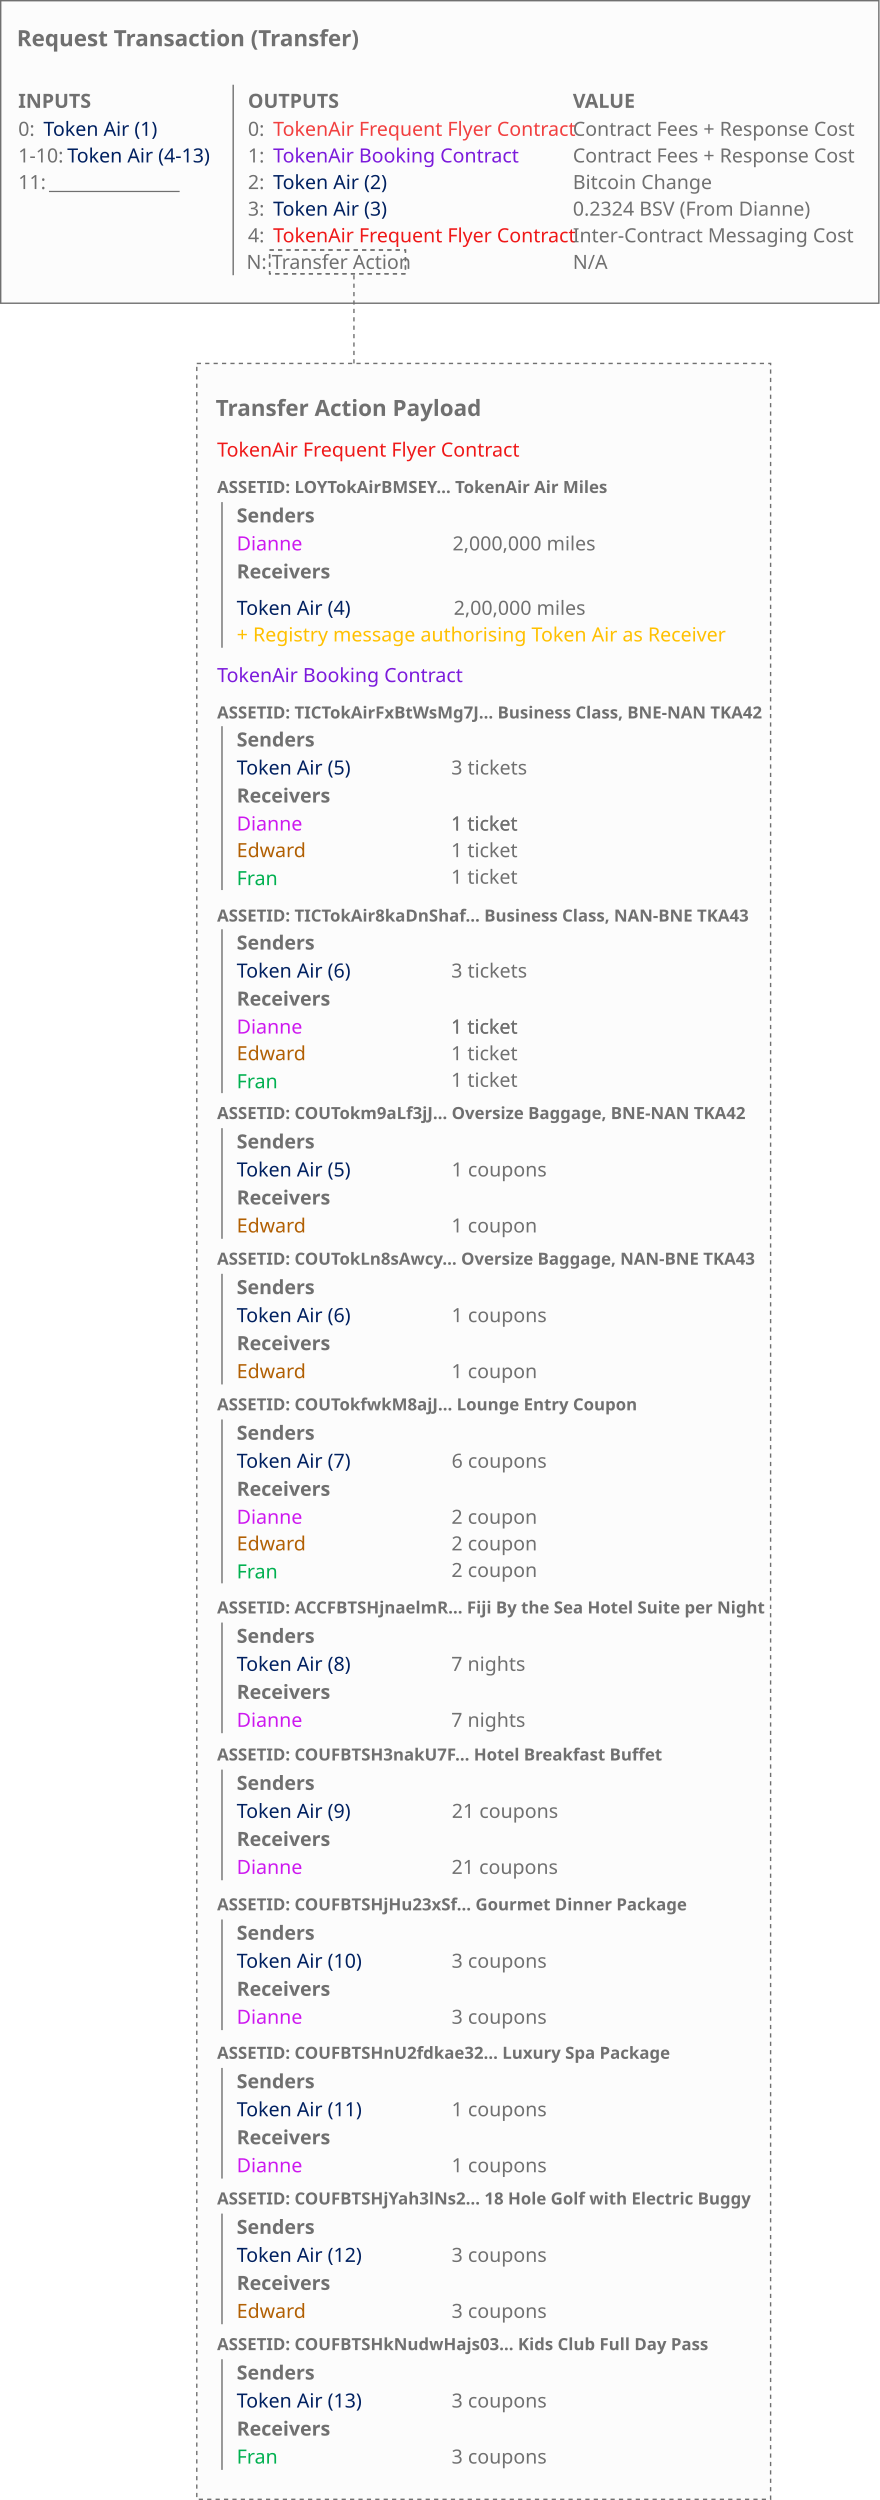
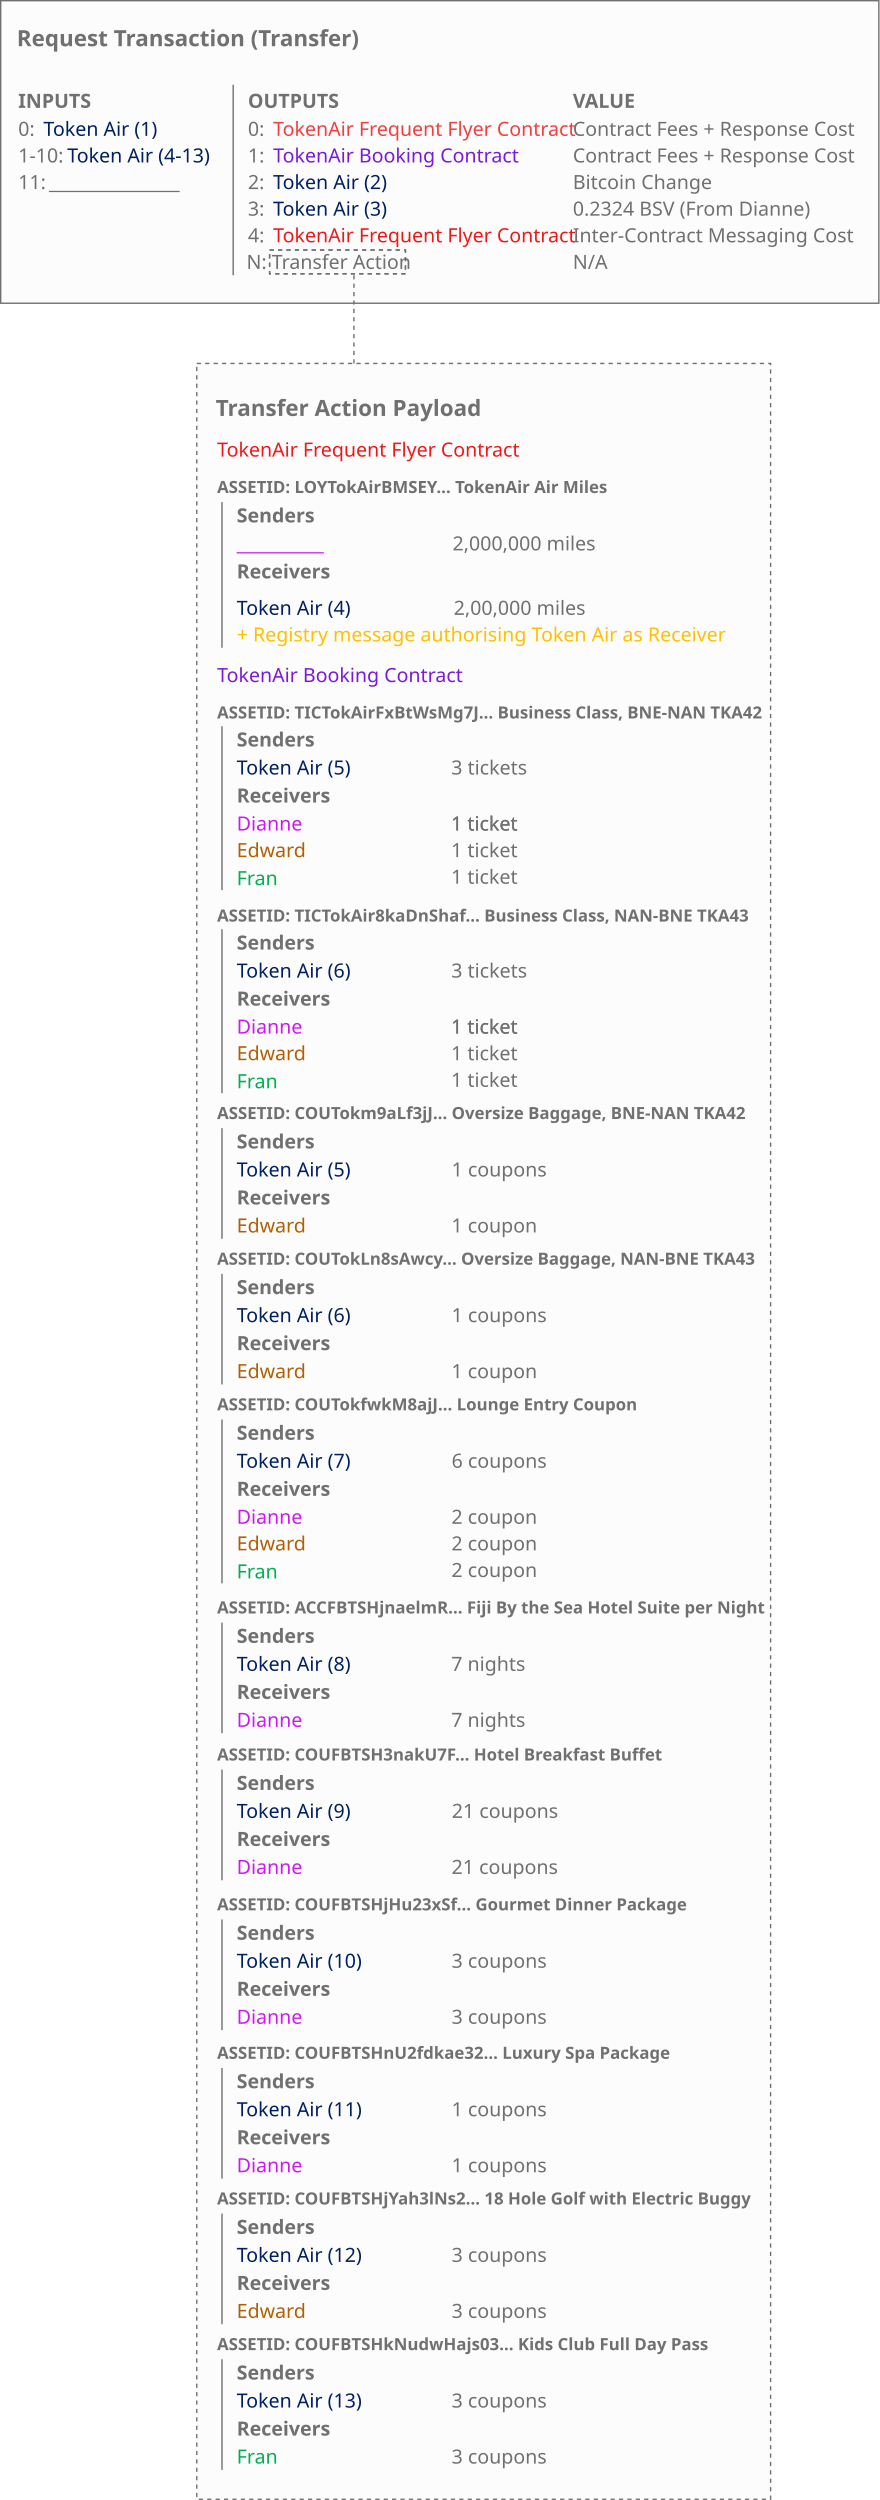
<svg xmlns="http://www.w3.org/2000/svg" width="628" height="1785" viewBox="0 0 628 1785">
  <g id="diannes-booking-transfer-template" transform="translate(-18275 10710)">
    <g id="Rectangle_349" data-name="Rectangle 349" transform="translate(18275 -10710)" fill="#fcfcfc" stroke="#707070" stroke-width="1">
      <rect width="628" height="217" stroke="none" />
      <rect x="0.5" y="0.5" width="627" height="216" fill="none" />
    </g>
    <text id="Request_Transaction_Transfer_" data-name="Request Transaction (Transfer)" transform="translate(18287 -10677)" fill="#707070" font-size="16" font-family="SegoeUI-Semibold, Segoe UI" font-weight="600">
      <tspan x="0" y="0">Request Transaction (Transfer)</tspan>
    </text>
    <line id="Line_407" data-name="Line 407" y2="136" transform="translate(18441.5 -10649.5)" fill="none" stroke="#707070" stroke-width="1" />
    <text id="INPUTS" transform="translate(18288 -10648)" fill="#707070" font-size="14" font-family="SegoeUI-Bold, Segoe UI" font-weight="700">
      <tspan x="0" y="15">INPUTS</tspan>
    </text>
    <text id="OUTPUTS_" data-name="OUTPUTS " transform="translate(18452 -10648)" fill="#707070" font-size="14" font-family="SegoeUI-Bold, Segoe UI" font-weight="700">
      <tspan x="0" y="15">OUTPUTS </tspan>
    </text>
    <text id="_0:_" data-name="0: " transform="translate(18288 -10613)" fill="#707070" font-size="14" font-family="SegoeUI, Segoe UI">
      <tspan x="0" y="0">0: </tspan>
    </text>
    <text id="VALUE" transform="translate(18684 -10648)" fill="#707070" font-size="14" font-family="SegoeUI-Bold, Segoe UI" font-weight="700">
      <tspan x="0" y="15">VALUE</tspan>
    </text>
    <text id="_1-10:_" data-name="1-10: " transform="translate(18288 -10594)" fill="#707070" font-size="14" font-family="SegoeUI, Segoe UI">
      <tspan x="0" y="0">1-10: </tspan>
    </text>
    <text id="_0:_2" data-name="0: " transform="translate(18452 -10613)" fill="#707070" font-size="14" font-family="SegoeUI, Segoe UI">
      <tspan x="0" y="0">0: </tspan>
    </text>
    <text id="_1:_" data-name="1: " transform="translate(18452 -10594)" fill="#707070" font-size="14" font-family="SegoeUI, Segoe UI">
      <tspan x="0" y="0">1: </tspan>
    </text>
    <text id="TokenAir_Booking_Contract" data-name="TokenAir Booking Contract" transform="translate(18470 -10594)" fill="#7b1adb" font-size="14" font-family="SegoeUI, Segoe UI">
      <tspan x="0" y="0">TokenAir Booking Contract</tspan>
    </text>
    <text id="Contract_Fees_Response_Cost_" data-name="Contract Fees + Response Cost " transform="translate(18684 -10613)" fill="#707070" font-size="14" font-family="SegoeUI, Segoe UI">
      <tspan x="0" y="0">Contract Fees + Response Cost </tspan>
    </text>
    <text id="Contract_Fees_Response_Cost_2" data-name="Contract Fees + Response Cost " transform="translate(18684 -10594)" fill="#707070" font-size="14" font-family="SegoeUI, Segoe UI">
      <tspan x="0" y="0">Contract Fees + Response Cost </tspan>
    </text>
    <text id="_2:_" data-name="2: " transform="translate(18452 -10575)" fill="#707070" font-size="14" font-family="SegoeUI, Segoe UI">
      <tspan x="0" y="0">2: </tspan>
    </text>
    <text id="_3:_" data-name="3: " transform="translate(18452 -10556)" fill="#707070" font-size="14" font-family="SegoeUI, Segoe UI">
      <tspan x="0" y="0">3: </tspan>
    </text>
    <text id="Token_Air_2_" data-name="Token Air (2)" transform="translate(18470 -10575)" fill="#002060" font-size="14" font-family="SegoeUI, Segoe UI">
      <tspan x="0" y="0">Token Air (2)</tspan>
    </text>
    <text id="Token_Air_3_" data-name="Token Air (3)" transform="translate(18470 -10556)" fill="#002060" font-size="14" font-family="SegoeUI, Segoe UI">
      <tspan x="0" y="0">Token Air (3)</tspan>
    </text>
    <g id="Rectangle_351" data-name="Rectangle 351" transform="translate(18467 -10532)" fill="none" stroke="#707070" stroke-width="1" stroke-dasharray="3">
      <rect width="98" height="18" stroke="none" />
      <rect x="0.5" y="0.5" width="97" height="17" fill="none" />
    </g>
    <text id="N:_" data-name="N: " transform="translate(18451 -10518)" fill="#707070" font-size="14" font-family="SegoeUI, Segoe UI">
      <tspan x="0" y="0">N: </tspan>
    </text>
    <text id="Transfer_Action" data-name="Transfer Action" transform="translate(18469 -10518)" fill="#707070" font-size="14" font-family="SegoeUI, Segoe UI">
      <tspan x="0" y="0">Transfer Action</tspan>
    </text>
    <text id="Bitcoin_Change" data-name="Bitcoin Change" transform="translate(18684 -10575)" fill="#707070" font-size="14" font-family="SegoeUI, Segoe UI">
      <tspan x="0" y="0">Bitcoin Change</tspan>
    </text>
    <text id="_0.2324_BSV_From_Dianne_" data-name="0.2324 BSV (From Dianne)" transform="translate(18684 -10556)" fill="#707070" font-size="14" font-family="SegoeUI, Segoe UI">
      <tspan x="0" y="0">0.2324 BSV (From Dianne)</tspan>
    </text>
    <text id="N_A" data-name="N/A" transform="translate(18684 -10518)" fill="#707070" font-size="14" font-family="SegoeUI, Segoe UI">
      <tspan x="0" y="0">N/A</tspan>
    </text>
    <text id="Token_Air_4-13_" data-name="Token Air (4-13)" transform="translate(18323 -10594)" fill="#002060" font-size="14" font-family="SegoeUI, Segoe UI">
      <tspan x="0" y="0">Token Air (4-13)</tspan>
    </text>
    <text id="Token_Air_1_" data-name="Token Air (1)" transform="translate(18306 -10613)" fill="#002060" font-size="14" font-family="SegoeUI, Segoe UI">
      <tspan x="0" y="0">Token Air (1)</tspan>
    </text>
    <text id="_4:_" data-name="4: " transform="translate(18452 -10537)" fill="#707070" font-size="14" font-family="SegoeUI, Segoe UI">
      <tspan x="0" y="0">4: </tspan>
    </text>
    <g id="Group_62" data-name="Group 62" transform="translate(-1 -57)">
      <g id="Rectangle_350" data-name="Rectangle 350" transform="translate(18416 -10394)" fill="#fcfcfc" stroke="#707070" stroke-width="1" stroke-dasharray="3">
        <rect width="410.71" height="1526" stroke="none" />
        <rect x="0.5" y="0.5" width="409.71" height="1525" fill="none" />
      </g>
      <text id="Transfer_Action_Payload" data-name="Transfer Action Payload" transform="translate(18430 -10356)" fill="#707070" font-size="16" font-family="SegoeUI-Semibold, Segoe UI" font-weight="600">
        <tspan x="0" y="0">Transfer Action Payload</tspan>
      </text>
      <text id="Senders" transform="translate(18445 -10295)" fill="#707070" font-size="14" font-family="SegoeUI-Bold, Segoe UI" font-weight="700">
        <tspan x="0" y="15">Senders</tspan>
      </text>
      <text id="Receivers" transform="translate(18445 -10255)" fill="#707070" font-size="14" font-family="SegoeUI-Bold, Segoe UI" font-weight="700">
        <tspan x="0" y="15">Receivers</tspan>
      </text>
      <line id="Line_408" data-name="Line 408" y2="66" transform="translate(18528.713 -10456.5)" fill="none" stroke="#707070" stroke-width="1" stroke-dasharray="3" />
-       <text id="Dianne" transform="translate(18445 -10260)" fill="#cd18ef" font-size="14" font-family="SegoeUI, Segoe UI">
-         <tspan x="0" y="0">Dianne</tspan>
+       <text id="__________" transform="translate(18445 -10260)" fill="#cd18ef" font-size="14" font-family="SegoeUI, Segoe UI">
+         <tspan x="0" y="0">__________</tspan>
      </text>
      <text id="ASSETID:_LOYTokAirBMSEY_TokenAir_Air_Miles" data-name="ASSETID: LOYTokAirBMSEY… TokenAir Air Miles" transform="translate(18431 -10314)" fill="#707070" font-size="12" font-family="SegoeUI-Bold, Segoe UI" font-weight="700">
        <tspan x="0" y="13">ASSETID: LOYTokAirBMSEY… TokenAir Air Miles</tspan>
      </text>
      <text id="TokenAir_Frequent_Flyer_Contract" data-name="TokenAir Frequent Flyer Contract" transform="translate(18431 -10327)" fill="#ef1818" font-size="14" font-family="SegoeUI, Segoe UI">
        <tspan x="0" y="0">TokenAir Frequent Flyer Contract</tspan>
      </text>
      <text id="_2_000_000_miles" data-name="2,000,000 miles" transform="translate(18599.082 -10260)" fill="#707070" font-size="14" font-family="SegoeUI, Segoe UI">
        <tspan x="0" y="0">2,000,000 miles</tspan>
      </text>
      <line id="Line_409" data-name="Line 409" y2="104" transform="translate(18434.5 -10294.5)" fill="none" stroke="#707070" stroke-width="1" />
      <text id="Token_Air_4_" data-name="Token Air (4)" transform="translate(18445 -10214)" fill="#002060" font-size="14" font-family="SegoeUI, Segoe UI">
        <tspan x="0" y="0">Token Air (4)</tspan>
      </text>
      <text id="_2_00_000_miles" data-name="2,00,000 miles" transform="translate(18599.939 -10214)" fill="#707070" font-size="14" font-family="SegoeUI, Segoe UI">
        <tspan x="0" y="0">2,00,000 miles</tspan>
      </text>
      <text id="_Registry_message_authorising_Token_Air_as_Receiver_" data-name="+ Registry message authorising Token Air as Receiver " transform="translate(18445 -10195)" fill="#ffc000" font-size="14" font-family="SegoeUI, Segoe UI">
        <tspan x="0" y="0">+ Registry message authorising Token Air as Receiver </tspan>
      </text>
      <text id="TokenAir_Booking_Contract-2" data-name="TokenAir Booking Contract" transform="translate(18431 -10166)" fill="#7b1adb" font-size="14" font-family="SegoeUI, Segoe UI">
        <tspan x="0" y="0">TokenAir Booking Contract</tspan>
      </text>
      <text id="ASSETID:_TICTokAirFxBtWsMg7J..._Business_Class_BNE-NAN_TKA42" data-name="ASSETID: TICTokAirFxBtWsMg7J... Business Class, BNE-NAN TKA42" transform="translate(18431 -10153)" fill="#707070" font-size="12" font-family="SegoeUI-Bold, Segoe UI" font-weight="700">
        <tspan x="0" y="13">ASSETID: TICTokAirFxBtWsMg7J... Business Class, BNE-NAN TKA42</tspan>
      </text>
      <text id="Senders-2" data-name="Senders" transform="translate(18445 -10135)" fill="#707070" font-size="14" font-family="SegoeUI-Bold, Segoe UI" font-weight="700">
        <tspan x="0" y="15">Senders</tspan>
      </text>
      <text id="Receivers-2" data-name="Receivers" transform="translate(18445 -10095)" fill="#707070" font-size="14" font-family="SegoeUI-Bold, Segoe UI" font-weight="700">
        <tspan x="0" y="15">Receivers</tspan>
      </text>
      <text id="Token_Air_5_" data-name="Token Air (5)" transform="translate(18445 -10100)" fill="#002060" font-size="14" font-family="SegoeUI, Segoe UI">
        <tspan x="0" y="0">Token Air (5)</tspan>
      </text>
      <text id="_3_tickets" data-name="3 tickets" transform="translate(18598.184 -10100)" fill="#707070" font-size="14" font-family="SegoeUI, Segoe UI">
        <tspan x="0" y="0">3 tickets</tspan>
      </text>
-       <text id="Dianne-2" data-name="Dianne" transform="translate(18445 -10060)" fill="#cd18ef" font-size="14" font-family="SegoeUI, Segoe UI">
+       <text id="Dianne" transform="translate(18445 -10060)" fill="#cd18ef" font-size="14" font-family="SegoeUI, Segoe UI">
        <tspan x="0" y="0">Dianne</tspan>
      </text>
      <text id="Edward" transform="translate(18445 -10041)" fill="#b15f02" font-size="14" font-family="SegoeUI, Segoe UI">
        <tspan x="0" y="0">Edward</tspan>
      </text>
      <text id="Fran" transform="translate(18445 -10021)" fill="#00b050" font-size="14" font-family="SegoeUI, Segoe UI">
        <tspan x="0" y="0">Fran</tspan>
      </text>
      <text id="_1_ticket" data-name="1 ticket" transform="translate(18598.08 -10060)" fill="#707070" font-size="14" font-family="SegoeUI, Segoe UI">
        <tspan x="0" y="0">1 ticket</tspan>
      </text>
      <text id="_1_ticket-2" data-name="1 ticket" transform="translate(18598.08 -10060)" fill="#707070" font-size="14" font-family="SegoeUI, Segoe UI">
        <tspan x="0" y="0">1 ticket</tspan>
      </text>
      <text id="_1_ticket-3" data-name="1 ticket" transform="translate(18598.08 -10041)" fill="#707070" font-size="14" font-family="SegoeUI, Segoe UI">
        <tspan x="0" y="0">1 ticket</tspan>
      </text>
      <text id="_1_ticket-4" data-name="1 ticket" transform="translate(18598.08 -10022)" fill="#707070" font-size="14" font-family="SegoeUI, Segoe UI">
        <tspan x="0" y="0">1 ticket</tspan>
      </text>
      <text id="ASSETID:_TICTokAir8kaDnShaf..._Business_Class_NAN-BNE_TKA43" data-name="ASSETID: TICTokAir8kaDnShaf... Business Class, NAN-BNE TKA43" transform="translate(18431 -10008)" fill="#707070" font-size="12" font-family="SegoeUI-Bold, Segoe UI" font-weight="700">
        <tspan x="0" y="13">ASSETID: TICTokAir8kaDnShaf... Business Class, NAN-BNE TKA43</tspan>
      </text>
      <text id="Senders-3" data-name="Senders" transform="translate(18445 -9990)" fill="#707070" font-size="14" font-family="SegoeUI-Bold, Segoe UI" font-weight="700">
        <tspan x="0" y="15">Senders</tspan>
      </text>
      <text id="Receivers-3" data-name="Receivers" transform="translate(18445 -9950)" fill="#707070" font-size="14" font-family="SegoeUI-Bold, Segoe UI" font-weight="700">
        <tspan x="0" y="15">Receivers</tspan>
      </text>
      <text id="Token_Air_6_" data-name="Token Air (6)" transform="translate(18445 -9955)" fill="#002060" font-size="14" font-family="SegoeUI, Segoe UI">
        <tspan x="0" y="0">Token Air (6)</tspan>
      </text>
      <text id="_3_tickets-2" data-name="3 tickets" transform="translate(18598.184 -9955)" fill="#707070" font-size="14" font-family="SegoeUI, Segoe UI">
        <tspan x="0" y="0">3 tickets</tspan>
      </text>
-       <text id="Dianne-3" data-name="Dianne" transform="translate(18445 -9915)" fill="#cd18ef" font-size="14" font-family="SegoeUI, Segoe UI">
+       <text id="Dianne-2" data-name="Dianne" transform="translate(18445 -9915)" fill="#cd18ef" font-size="14" font-family="SegoeUI, Segoe UI">
        <tspan x="0" y="0">Dianne</tspan>
      </text>
      <text id="Edward-2" data-name="Edward" transform="translate(18445 -9896)" fill="#b15f02" font-size="14" font-family="SegoeUI, Segoe UI">
        <tspan x="0" y="0">Edward</tspan>
      </text>
      <text id="Fran-2" data-name="Fran" transform="translate(18445 -9876)" fill="#00b050" font-size="14" font-family="SegoeUI, Segoe UI">
        <tspan x="0" y="0">Fran</tspan>
      </text>
      <text id="_1_ticket-5" data-name="1 ticket" transform="translate(18598.08 -9915)" fill="#707070" font-size="14" font-family="SegoeUI, Segoe UI">
        <tspan x="0" y="0">1 ticket</tspan>
      </text>
      <text id="_1_ticket-6" data-name="1 ticket" transform="translate(18598.08 -9915)" fill="#707070" font-size="14" font-family="SegoeUI, Segoe UI">
        <tspan x="0" y="0">1 ticket</tspan>
      </text>
      <text id="_1_ticket-7" data-name="1 ticket" transform="translate(18598.08 -9896)" fill="#707070" font-size="14" font-family="SegoeUI, Segoe UI">
        <tspan x="0" y="0">1 ticket</tspan>
      </text>
      <text id="_1_ticket-8" data-name="1 ticket" transform="translate(18598.08 -9877)" fill="#707070" font-size="14" font-family="SegoeUI, Segoe UI">
        <tspan x="0" y="0">1 ticket</tspan>
      </text>
      <line id="Line_415" data-name="Line 415" y2="117" transform="translate(18434.5 -10134.5)" fill="none" stroke="#707070" stroke-width="1" />
      <line id="Line_417" data-name="Line 417" y2="117" transform="translate(18434.5 -9989.5)" fill="none" stroke="#707070" stroke-width="1" />
      <text id="ASSETID:_COUTokm9aLf3jJ..._Oversize_Baggage_BNE-NAN_TKA42" data-name="ASSETID: COUTokm9aLf3jJ... Oversize Baggage, BNE-NAN TKA42" transform="translate(18431 -9867)" fill="#707070" font-size="12" font-family="SegoeUI-Bold, Segoe UI" font-weight="700">
        <tspan x="0" y="13">ASSETID: COUTokm9aLf3jJ... Oversize Baggage, BNE-NAN TKA42</tspan>
      </text>
      <text id="Senders-4" data-name="Senders" transform="translate(18445 -9848)" fill="#707070" font-size="14" font-family="SegoeUI-Bold, Segoe UI" font-weight="700">
        <tspan x="0" y="15">Senders</tspan>
      </text>
      <text id="Receivers-4" data-name="Receivers" transform="translate(18445 -9808)" fill="#707070" font-size="14" font-family="SegoeUI-Bold, Segoe UI" font-weight="700">
        <tspan x="0" y="15">Receivers</tspan>
      </text>
      <text id="Token_Air_5_2" data-name="Token Air (5)" transform="translate(18445 -9813)" fill="#002060" font-size="14" font-family="SegoeUI, Segoe UI">
        <tspan x="0" y="0">Token Air (5)</tspan>
      </text>
      <text id="_1_coupons" data-name="1 coupons" transform="translate(18598.426 -9813)" fill="#707070" font-size="14" font-family="SegoeUI, Segoe UI">
        <tspan x="0" y="0">1 coupons</tspan>
      </text>
      <text id="Edward-3" data-name="Edward" transform="translate(18445 -9773)" fill="#b15f02" font-size="14" font-family="SegoeUI, Segoe UI">
        <tspan x="0" y="0">Edward</tspan>
      </text>
      <text id="_1_coupon" data-name="1 coupon" transform="translate(18598.313 -9773)" fill="#707070" font-size="14" font-family="SegoeUI, Segoe UI">
        <tspan x="0" y="0">1 coupon</tspan>
      </text>
      <line id="Line_419" data-name="Line 419" y2="79" transform="translate(18434.5 -9847.5)" fill="none" stroke="#707070" stroke-width="1" />
      <text id="ASSETID:_COUTokLn8sAwcy..._Oversize_Baggage_NAN-BNE_TKA43" data-name="ASSETID: COUTokLn8sAwcy... Oversize Baggage, NAN-BNE TKA43" transform="translate(18431 -9763)" fill="#707070" font-size="12" font-family="SegoeUI-Bold, Segoe UI" font-weight="700">
        <tspan x="0" y="13">ASSETID: COUTokLn8sAwcy... Oversize Baggage, NAN-BNE TKA43</tspan>
      </text>
      <text id="Senders-5" data-name="Senders" transform="translate(18445 -9744)" fill="#707070" font-size="14" font-family="SegoeUI-Bold, Segoe UI" font-weight="700">
        <tspan x="0" y="15">Senders</tspan>
      </text>
      <text id="Receivers-5" data-name="Receivers" transform="translate(18445 -9704)" fill="#707070" font-size="14" font-family="SegoeUI-Bold, Segoe UI" font-weight="700">
        <tspan x="0" y="15">Receivers</tspan>
      </text>
      <text id="Token_Air_6_2" data-name="Token Air (6)" transform="translate(18445 -9709)" fill="#002060" font-size="14" font-family="SegoeUI, Segoe UI">
        <tspan x="0" y="0">Token Air (6)</tspan>
      </text>
      <text id="_1_coupons-2" data-name="1 coupons" transform="translate(18598.426 -9709)" fill="#707070" font-size="14" font-family="SegoeUI, Segoe UI">
        <tspan x="0" y="0">1 coupons</tspan>
      </text>
      <text id="Edward-4" data-name="Edward" transform="translate(18445 -9669)" fill="#b15f02" font-size="14" font-family="SegoeUI, Segoe UI">
        <tspan x="0" y="0">Edward</tspan>
      </text>
      <text id="_1_coupon-2" data-name="1 coupon" transform="translate(18598.313 -9669)" fill="#707070" font-size="14" font-family="SegoeUI, Segoe UI">
        <tspan x="0" y="0">1 coupon</tspan>
      </text>
      <line id="Line_420" data-name="Line 420" y2="79" transform="translate(18434.5 -9743.5)" fill="none" stroke="#707070" stroke-width="1" />
      <text id="ASSETID:_COUTokfwkM8ajJ..._Lounge_Entry_Coupon" data-name="ASSETID: COUTokfwkM8ajJ... Lounge Entry Coupon" transform="translate(18431 -9659)" fill="#707070" font-size="12" font-family="SegoeUI-Bold, Segoe UI" font-weight="700">
        <tspan x="0" y="13">ASSETID: COUTokfwkM8ajJ... Lounge Entry Coupon</tspan>
      </text>
      <text id="Senders-6" data-name="Senders" transform="translate(18445 -9640)" fill="#707070" font-size="14" font-family="SegoeUI-Bold, Segoe UI" font-weight="700">
        <tspan x="0" y="15">Senders</tspan>
      </text>
      <text id="Receivers-6" data-name="Receivers" transform="translate(18445 -9600)" fill="#707070" font-size="14" font-family="SegoeUI-Bold, Segoe UI" font-weight="700">
        <tspan x="0" y="15">Receivers</tspan>
      </text>
      <text id="Token_Air_7_" data-name="Token Air (7)" transform="translate(18445 -9605)" fill="#002060" font-size="14" font-family="SegoeUI, Segoe UI">
        <tspan x="0" y="0">Token Air (7)</tspan>
      </text>
      <text id="_6_coupons" data-name="6 coupons" transform="translate(18598.426 -9605)" fill="#707070" font-size="14" font-family="SegoeUI, Segoe UI">
        <tspan x="0" y="0">6 coupons</tspan>
      </text>
-       <text id="Dianne-4" data-name="Dianne" transform="translate(18445 -9565)" fill="#cd18ef" font-size="14" font-family="SegoeUI, Segoe UI">
+       <text id="Dianne-3" data-name="Dianne" transform="translate(18445 -9565)" fill="#cd18ef" font-size="14" font-family="SegoeUI, Segoe UI">
        <tspan x="0" y="0">Dianne</tspan>
      </text>
      <text id="Edward-5" data-name="Edward" transform="translate(18445 -9546)" fill="#b15f02" font-size="14" font-family="SegoeUI, Segoe UI">
        <tspan x="0" y="0">Edward</tspan>
      </text>
      <text id="Fran-3" data-name="Fran" transform="translate(18445 -9526)" fill="#00b050" font-size="14" font-family="SegoeUI, Segoe UI">
        <tspan x="0" y="0">Fran</tspan>
      </text>
      <text id="_2_coupon" data-name="2 coupon" transform="translate(18598.313 -9565)" fill="#707070" font-size="14" font-family="SegoeUI, Segoe UI">
        <tspan x="0" y="0">2 coupon</tspan>
      </text>
      <text id="_2_coupon-2" data-name="2 coupon" transform="translate(18598.313 -9546)" fill="#707070" font-size="14" font-family="SegoeUI, Segoe UI">
        <tspan x="0" y="0">2 coupon</tspan>
      </text>
      <text id="_2_coupon-3" data-name="2 coupon" transform="translate(18598.313 -9527)" fill="#707070" font-size="14" font-family="SegoeUI, Segoe UI">
        <tspan x="0" y="0">2 coupon</tspan>
      </text>
      <line id="Line_421" data-name="Line 421" y2="117" transform="translate(18434.5 -9639.5)" fill="none" stroke="#707070" stroke-width="1" />
      <text id="ASSETID:_ACCFBTSHjnaelmR..._Fiji_By_the_Sea_Hotel_Suite_per_Night" data-name="ASSETID: ACCFBTSHjnaelmR... Fiji By the Sea Hotel Suite per Night" transform="translate(18431 -9514)" fill="#707070" font-size="12" font-family="SegoeUI-Bold, Segoe UI" font-weight="700">
        <tspan x="0" y="13">ASSETID: ACCFBTSHjnaelmR... Fiji By the Sea Hotel Suite per Night</tspan>
      </text>
      <text id="Senders-7" data-name="Senders" transform="translate(18445 -9495)" fill="#707070" font-size="14" font-family="SegoeUI-Bold, Segoe UI" font-weight="700">
        <tspan x="0" y="15">Senders</tspan>
      </text>
      <text id="Receivers-7" data-name="Receivers" transform="translate(18445 -9455)" fill="#707070" font-size="14" font-family="SegoeUI-Bold, Segoe UI" font-weight="700">
        <tspan x="0" y="15">Receivers</tspan>
      </text>
      <text id="Token_Air_8_" data-name="Token Air (8)" transform="translate(18445 -9460)" fill="#002060" font-size="14" font-family="SegoeUI, Segoe UI">
        <tspan x="0" y="0">Token Air (8)</tspan>
      </text>
      <text id="_7_nights" data-name="7 nights" transform="translate(18598.166 -9460)" fill="#707070" font-size="14" font-family="SegoeUI, Segoe UI">
        <tspan x="0" y="0">7 nights</tspan>
      </text>
-       <text id="Dianne-5" data-name="Dianne" transform="translate(18445 -9420)" fill="#cd18ef" font-size="14" font-family="SegoeUI, Segoe UI">
+       <text id="Dianne-4" data-name="Dianne" transform="translate(18445 -9420)" fill="#cd18ef" font-size="14" font-family="SegoeUI, Segoe UI">
        <tspan x="0" y="0">Dianne</tspan>
      </text>
      <text id="_7_nights-2" data-name="7 nights" transform="translate(18598.166 -9420)" fill="#707070" font-size="14" font-family="SegoeUI, Segoe UI">
        <tspan x="0" y="0">7 nights</tspan>
      </text>
      <line id="Line_422" data-name="Line 422" y2="79" transform="translate(18434.5 -9494.5)" fill="none" stroke="#707070" stroke-width="1" />
      <text id="ASSETID:_COUFBTSH3nakU7F..._Hotel_Breakfast_Buffet" data-name="ASSETID: COUFBTSH3nakU7F... Hotel Breakfast Buffet" transform="translate(18431 -9409)" fill="#707070" font-size="12" font-family="SegoeUI-Bold, Segoe UI" font-weight="700">
        <tspan x="0" y="13">ASSETID: COUFBTSH3nakU7F... Hotel Breakfast Buffet</tspan>
      </text>
      <text id="Senders-8" data-name="Senders" transform="translate(18445 -9390)" fill="#707070" font-size="14" font-family="SegoeUI-Bold, Segoe UI" font-weight="700">
        <tspan x="0" y="15">Senders</tspan>
      </text>
      <text id="Receivers-8" data-name="Receivers" transform="translate(18445 -9350)" fill="#707070" font-size="14" font-family="SegoeUI-Bold, Segoe UI" font-weight="700">
        <tspan x="0" y="15">Receivers</tspan>
      </text>
      <text id="_21_coupons" data-name="21 coupons" transform="translate(18598.582 -9355)" fill="#707070" font-size="14" font-family="SegoeUI, Segoe UI">
        <tspan x="0" y="0">21 coupons</tspan>
      </text>
-       <text id="Dianne-6" data-name="Dianne" transform="translate(18445 -9315)" fill="#cd18ef" font-size="14" font-family="SegoeUI, Segoe UI">
+       <text id="Dianne-5" data-name="Dianne" transform="translate(18445 -9315)" fill="#cd18ef" font-size="14" font-family="SegoeUI, Segoe UI">
        <tspan x="0" y="0">Dianne</tspan>
      </text>
      <text id="_21_coupons-2" data-name="21 coupons" transform="translate(18598.426 -9315)" fill="#707070" font-size="14" font-family="SegoeUI, Segoe UI">
        <tspan x="0" y="0">21 coupons</tspan>
      </text>
      <line id="Line_424" data-name="Line 424" y2="79" transform="translate(18434.5 -9389.5)" fill="none" stroke="#707070" stroke-width="1" />
      <text id="Token_Air_9_" data-name="Token Air (9)" transform="translate(18445 -9355)" fill="#002060" font-size="14" font-family="SegoeUI, Segoe UI">
        <tspan x="0" y="0">Token Air (9)</tspan>
      </text>
      <text id="ASSETID:_COUFBTSHjHu23xSf..._Gourmet_Dinner_Package" data-name="ASSETID: COUFBTSHjHu23xSf... Gourmet Dinner Package" transform="translate(18431 -9302)" fill="#707070" font-size="12" font-family="SegoeUI-Bold, Segoe UI" font-weight="700">
        <tspan x="0" y="13">ASSETID: COUFBTSHjHu23xSf... Gourmet Dinner Package</tspan>
      </text>
      <text id="Senders-9" data-name="Senders" transform="translate(18445 -9283)" fill="#707070" font-size="14" font-family="SegoeUI-Bold, Segoe UI" font-weight="700">
        <tspan x="0" y="15">Senders</tspan>
      </text>
      <text id="Receivers-9" data-name="Receivers" transform="translate(18445 -9243)" fill="#707070" font-size="14" font-family="SegoeUI-Bold, Segoe UI" font-weight="700">
        <tspan x="0" y="15">Receivers</tspan>
      </text>
      <text id="_3_coupons" data-name="3 coupons" transform="translate(18598.426 -9248)" fill="#707070" font-size="14" font-family="SegoeUI, Segoe UI">
        <tspan x="0" y="0">3 coupons</tspan>
      </text>
-       <text id="Dianne-7" data-name="Dianne" transform="translate(18445 -9208)" fill="#cd18ef" font-size="14" font-family="SegoeUI, Segoe UI">
+       <text id="Dianne-6" data-name="Dianne" transform="translate(18445 -9208)" fill="#cd18ef" font-size="14" font-family="SegoeUI, Segoe UI">
        <tspan x="0" y="0">Dianne</tspan>
      </text>
      <text id="_3_coupons-2" data-name="3 coupons" transform="translate(18598.426 -9208)" fill="#707070" font-size="14" font-family="SegoeUI, Segoe UI">
        <tspan x="0" y="0">3 coupons</tspan>
      </text>
      <line id="Line_425" data-name="Line 425" y2="79" transform="translate(18434.5 -9282.5)" fill="none" stroke="#707070" stroke-width="1" />
      <text id="Token_Air_10_" data-name="Token Air (10)" transform="translate(18445 -9248)" fill="#002060" font-size="14" font-family="SegoeUI, Segoe UI">
        <tspan x="0" y="0">Token Air (10)</tspan>
      </text>
      <text id="ASSETID:_COUFBTSHnU2fdkae32..._Luxury_Spa_Package" data-name="ASSETID: COUFBTSHnU2fdkae32... Luxury Spa Package" transform="translate(18431 -9196)" fill="#707070" font-size="12" font-family="SegoeUI-Bold, Segoe UI" font-weight="700">
        <tspan x="0" y="13">ASSETID: COUFBTSHnU2fdkae32... Luxury Spa Package</tspan>
      </text>
      <text id="Senders-10" data-name="Senders" transform="translate(18445 -9177)" fill="#707070" font-size="14" font-family="SegoeUI-Bold, Segoe UI" font-weight="700">
        <tspan x="0" y="15">Senders</tspan>
      </text>
      <text id="Receivers-10" data-name="Receivers" transform="translate(18445 -9137)" fill="#707070" font-size="14" font-family="SegoeUI-Bold, Segoe UI" font-weight="700">
        <tspan x="0" y="15">Receivers</tspan>
      </text>
      <text id="_1_coupons-3" data-name="1 coupons" transform="translate(18598.426 -9142)" fill="#707070" font-size="14" font-family="SegoeUI, Segoe UI">
        <tspan x="0" y="0">1 coupons</tspan>
      </text>
-       <text id="Dianne-8" data-name="Dianne" transform="translate(18445 -9102)" fill="#cd18ef" font-size="14" font-family="SegoeUI, Segoe UI">
+       <text id="Dianne-7" data-name="Dianne" transform="translate(18445 -9102)" fill="#cd18ef" font-size="14" font-family="SegoeUI, Segoe UI">
        <tspan x="0" y="0">Dianne</tspan>
      </text>
      <text id="_1_coupons-4" data-name="1 coupons" transform="translate(18598.426 -9102)" fill="#707070" font-size="14" font-family="SegoeUI, Segoe UI">
        <tspan x="0" y="0">1 coupons</tspan>
      </text>
      <line id="Line_427" data-name="Line 427" y2="79" transform="translate(18434.5 -9176.5)" fill="none" stroke="#707070" stroke-width="1" />
      <text id="Token_Air_11_" data-name="Token Air (11)" transform="translate(18445 -9142)" fill="#002060" font-size="14" font-family="SegoeUI, Segoe UI">
        <tspan x="0" y="0">Token Air (11)</tspan>
      </text>
      <text id="ASSETID:_COUFBTSHjYah3lNs2..._18_Hole_Golf_with_Electric_Buggy" data-name="ASSETID: COUFBTSHjYah3lNs2... 18 Hole Golf with Electric Buggy" transform="translate(18431 -9092)" fill="#707070" font-size="12" font-family="SegoeUI-Bold, Segoe UI" font-weight="700">
        <tspan x="0" y="13">ASSETID: COUFBTSHjYah3lNs2... 18 Hole Golf with Electric Buggy</tspan>
      </text>
      <text id="Senders-11" data-name="Senders" transform="translate(18445 -9073)" fill="#707070" font-size="14" font-family="SegoeUI-Bold, Segoe UI" font-weight="700">
        <tspan x="0" y="15">Senders</tspan>
      </text>
      <text id="Receivers-11" data-name="Receivers" transform="translate(18445 -9033)" fill="#707070" font-size="14" font-family="SegoeUI-Bold, Segoe UI" font-weight="700">
        <tspan x="0" y="15">Receivers</tspan>
      </text>
      <text id="_3_coupons-3" data-name="3 coupons" transform="translate(18598.426 -9038)" fill="#707070" font-size="14" font-family="SegoeUI, Segoe UI">
        <tspan x="0" y="0">3 coupons</tspan>
      </text>
      <text id="Edward-6" data-name="Edward" transform="translate(18445 -8998)" fill="#b15f02" font-size="14" font-family="SegoeUI, Segoe UI">
        <tspan x="0" y="0">Edward</tspan>
      </text>
      <text id="_3_coupons-4" data-name="3 coupons" transform="translate(18598.426 -8998)" fill="#707070" font-size="14" font-family="SegoeUI, Segoe UI">
        <tspan x="0" y="0">3 coupons</tspan>
      </text>
      <line id="Line_428" data-name="Line 428" y2="79" transform="translate(18434.5 -9072.5)" fill="none" stroke="#707070" stroke-width="1" />
      <text id="Token_Air_12_" data-name="Token Air (12)" transform="translate(18445 -9038)" fill="#002060" font-size="14" font-family="SegoeUI, Segoe UI">
        <tspan x="0" y="0">Token Air (12)</tspan>
      </text>
      <text id="ASSETID:_COUFBTSHkNudwHajs03..._Kids_Club_Full_Day_Pass" data-name="ASSETID: COUFBTSHkNudwHajs03... Kids Club Full Day Pass" transform="translate(18431 -8988)" fill="#707070" font-size="12" font-family="SegoeUI-Bold, Segoe UI" font-weight="700">
        <tspan x="0" y="13">ASSETID: COUFBTSHkNudwHajs03... Kids Club Full Day Pass</tspan>
      </text>
      <text id="Senders-12" data-name="Senders" transform="translate(18445 -8969)" fill="#707070" font-size="14" font-family="SegoeUI-Bold, Segoe UI" font-weight="700">
        <tspan x="0" y="15">Senders</tspan>
      </text>
      <text id="Receivers-12" data-name="Receivers" transform="translate(18445 -8929)" fill="#707070" font-size="14" font-family="SegoeUI-Bold, Segoe UI" font-weight="700">
        <tspan x="0" y="15">Receivers</tspan>
      </text>
      <text id="_3_coupons-5" data-name="3 coupons" transform="translate(18598.426 -8934)" fill="#707070" font-size="14" font-family="SegoeUI, Segoe UI">
        <tspan x="0" y="0">3 coupons</tspan>
      </text>
      <text id="Fran-4" data-name="Fran" transform="translate(18445 -8894)" fill="#00b050" font-size="14" font-family="SegoeUI, Segoe UI">
        <tspan x="0" y="0">Fran</tspan>
      </text>
      <text id="_3_coupons-6" data-name="3 coupons" transform="translate(18598.426 -8894)" fill="#707070" font-size="14" font-family="SegoeUI, Segoe UI">
        <tspan x="0" y="0">3 coupons</tspan>
      </text>
      <line id="Line_429" data-name="Line 429" y2="79" transform="translate(18434.5 -8968.5)" fill="none" stroke="#707070" stroke-width="1" />
      <text id="Token_Air_13_" data-name="Token Air (13)" transform="translate(18445 -8934)" fill="#002060" font-size="14" font-family="SegoeUI, Segoe UI">
        <tspan x="0" y="0">Token Air (13)</tspan>
      </text>
    </g>
    <text id="TokenAir_Frequent_Flyer_Contract-2" data-name="TokenAir Frequent Flyer Contract" transform="translate(18470 -10537)" fill="#ef1818" font-size="14" font-family="SegoeUI, Segoe UI">
      <tspan x="0" y="0">TokenAir Frequent Flyer Contract</tspan>
    </text>
    <text id="Inter-Contract_Messaging_Cost" data-name="Inter-Contract Messaging Cost" transform="translate(18684 -10537)" fill="#707070" font-size="14" font-family="SegoeUI, Segoe UI">
      <tspan x="0" y="0">Inter-Contract Messaging Cost</tspan>
    </text>
    <g id="Rectangle_359" data-name="Rectangle 359" transform="translate(18467 -10532)" fill="none" stroke="#707070" stroke-width="1" stroke-dasharray="3">
      <rect width="98" height="18" stroke="none" />
      <rect x="0.5" y="0.5" width="97" height="17" fill="none" />
    </g>
    <text id="TokenAir_Frequent_Flyer_Contract-3" data-name="TokenAir Frequent Flyer Contract" transform="translate(18470 -10613)" fill="#f13f3f" font-size="14" font-family="SegoeUI, Segoe UI">
      <tspan x="0" y="0">TokenAir Frequent Flyer Contract</tspan>
    </text>
    <text id="_11:_" data-name="11: " transform="translate(18288 -10575)" fill="#707070" font-size="14" font-family="SegoeUI, Segoe UI">
      <tspan x="0" y="0">11: </tspan>
    </text>
    <text id="_______________" transform="translate(18310 -10575)" fill="#707070" font-size="14" font-family="SegoeUI, Segoe UI">
      <tspan x="0" y="0">_______________</tspan>
    </text>
  </g>
</svg>
